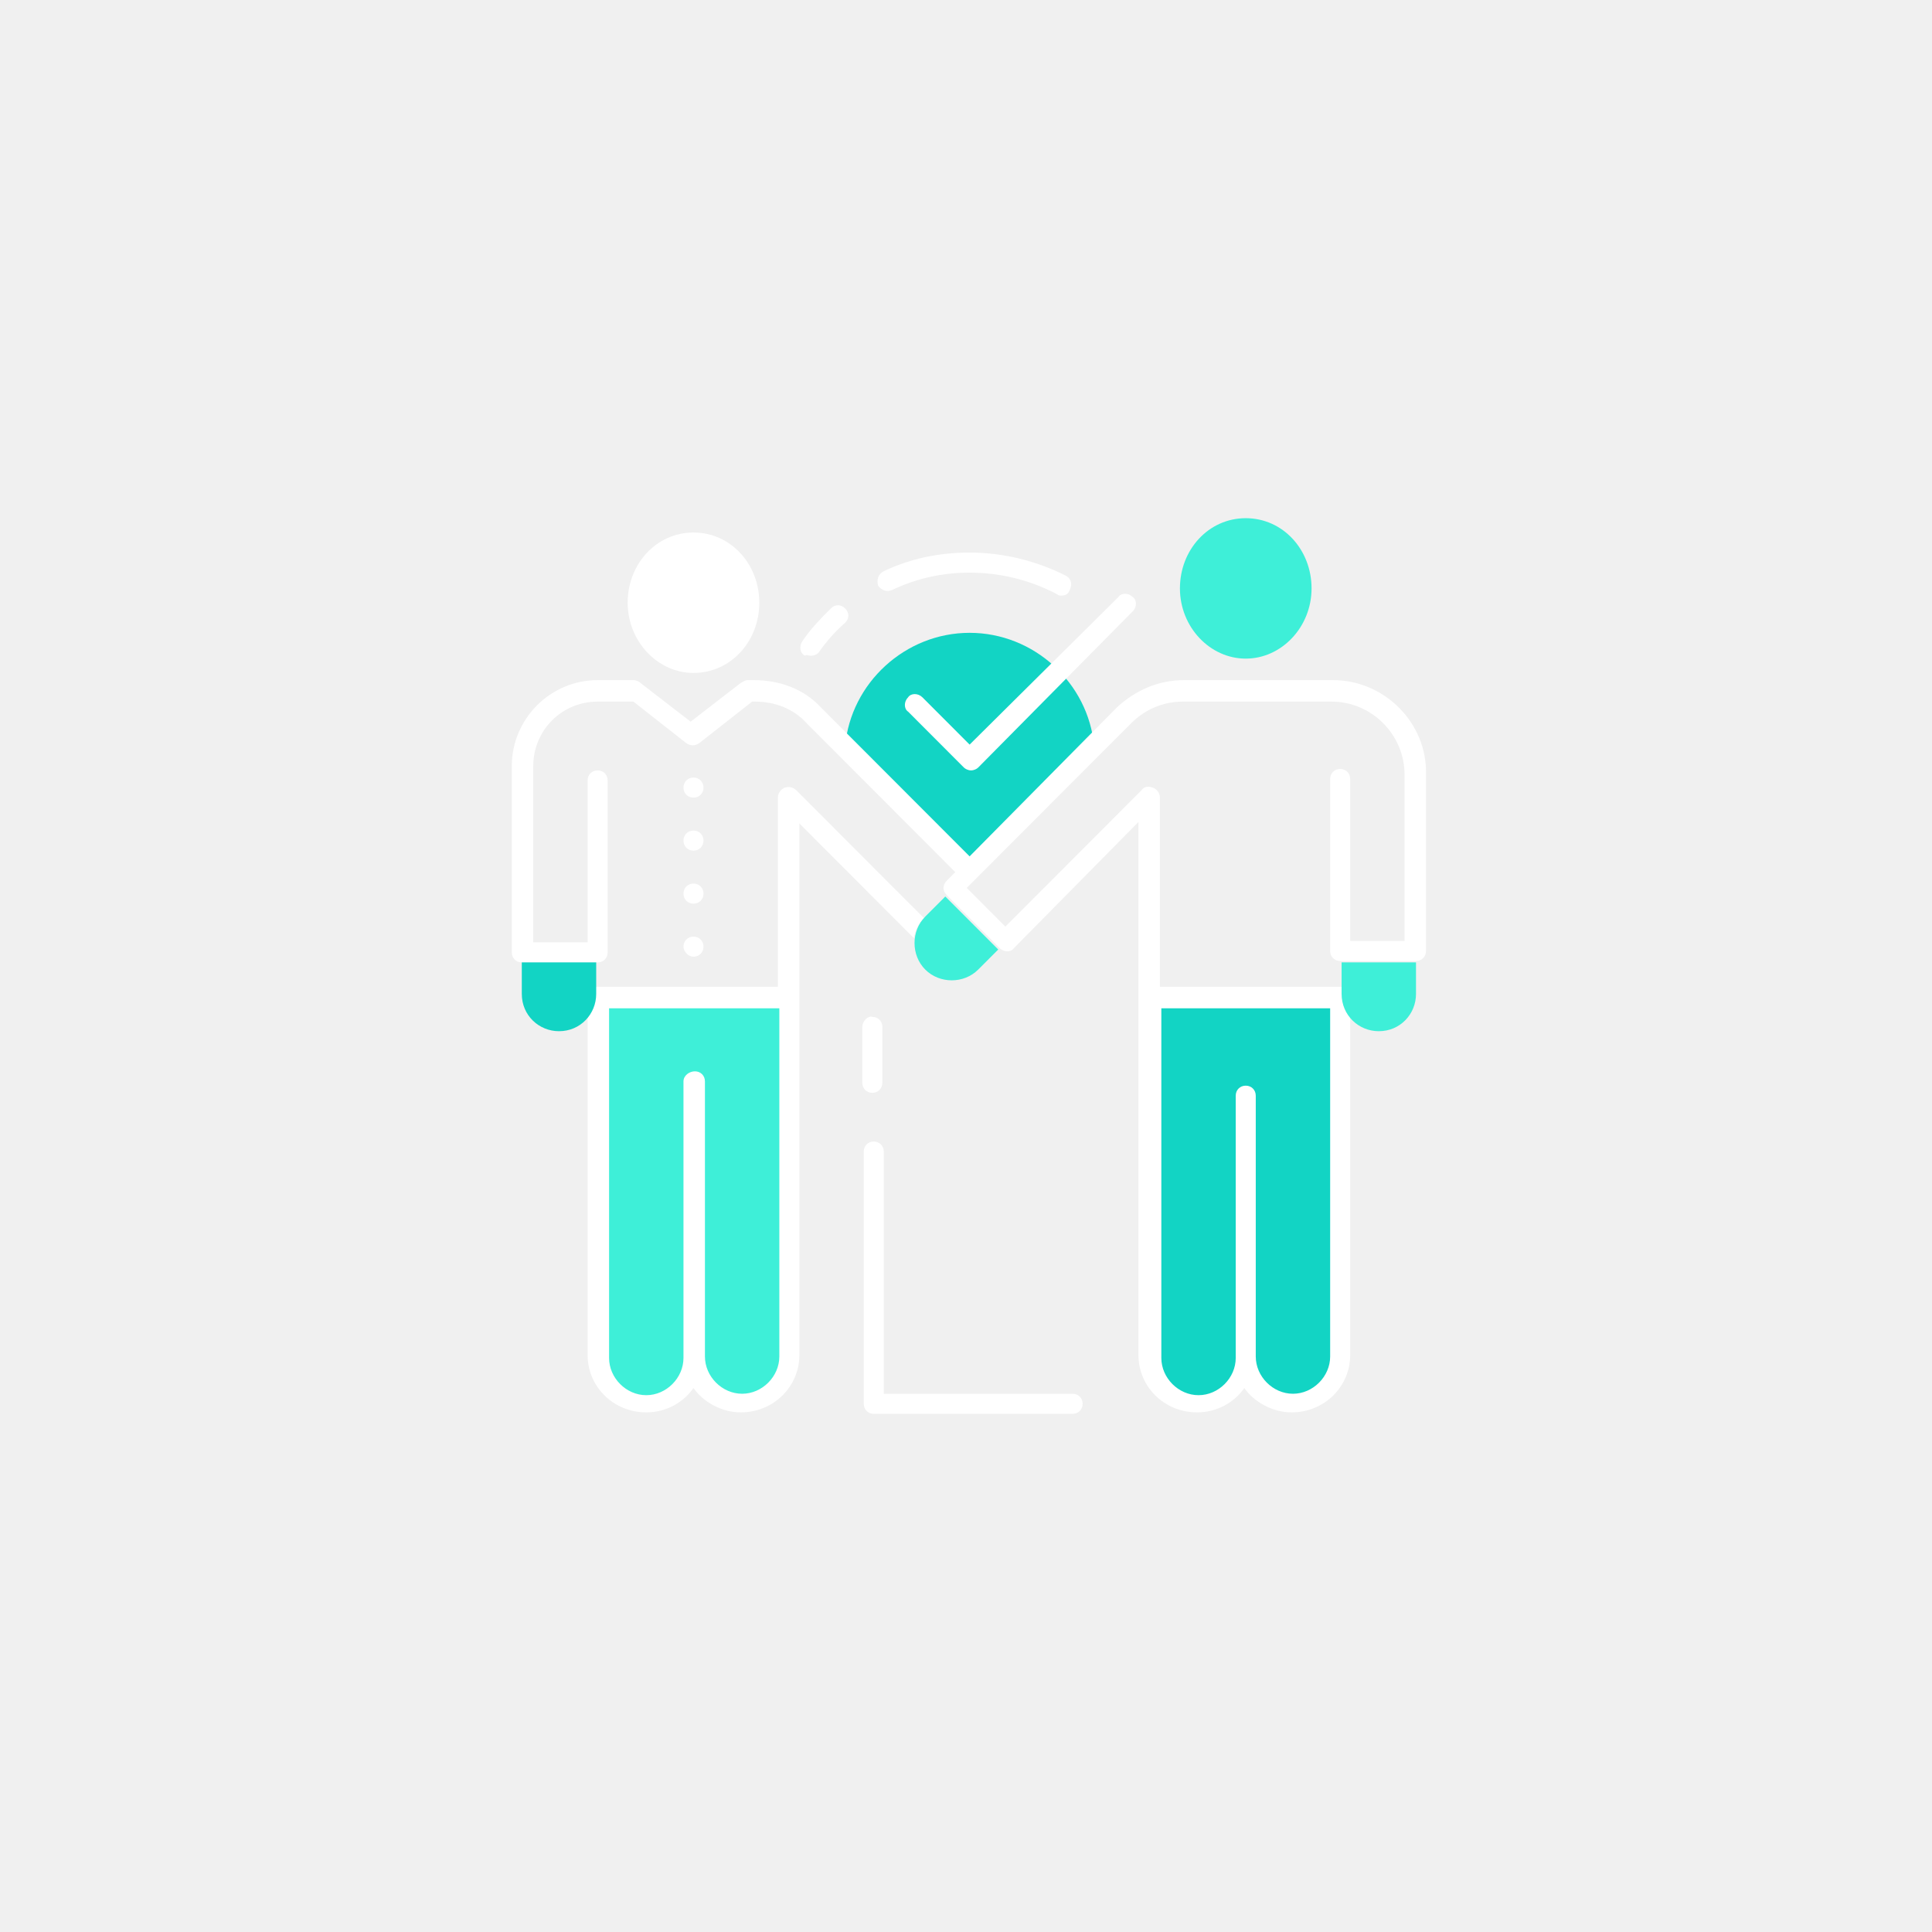
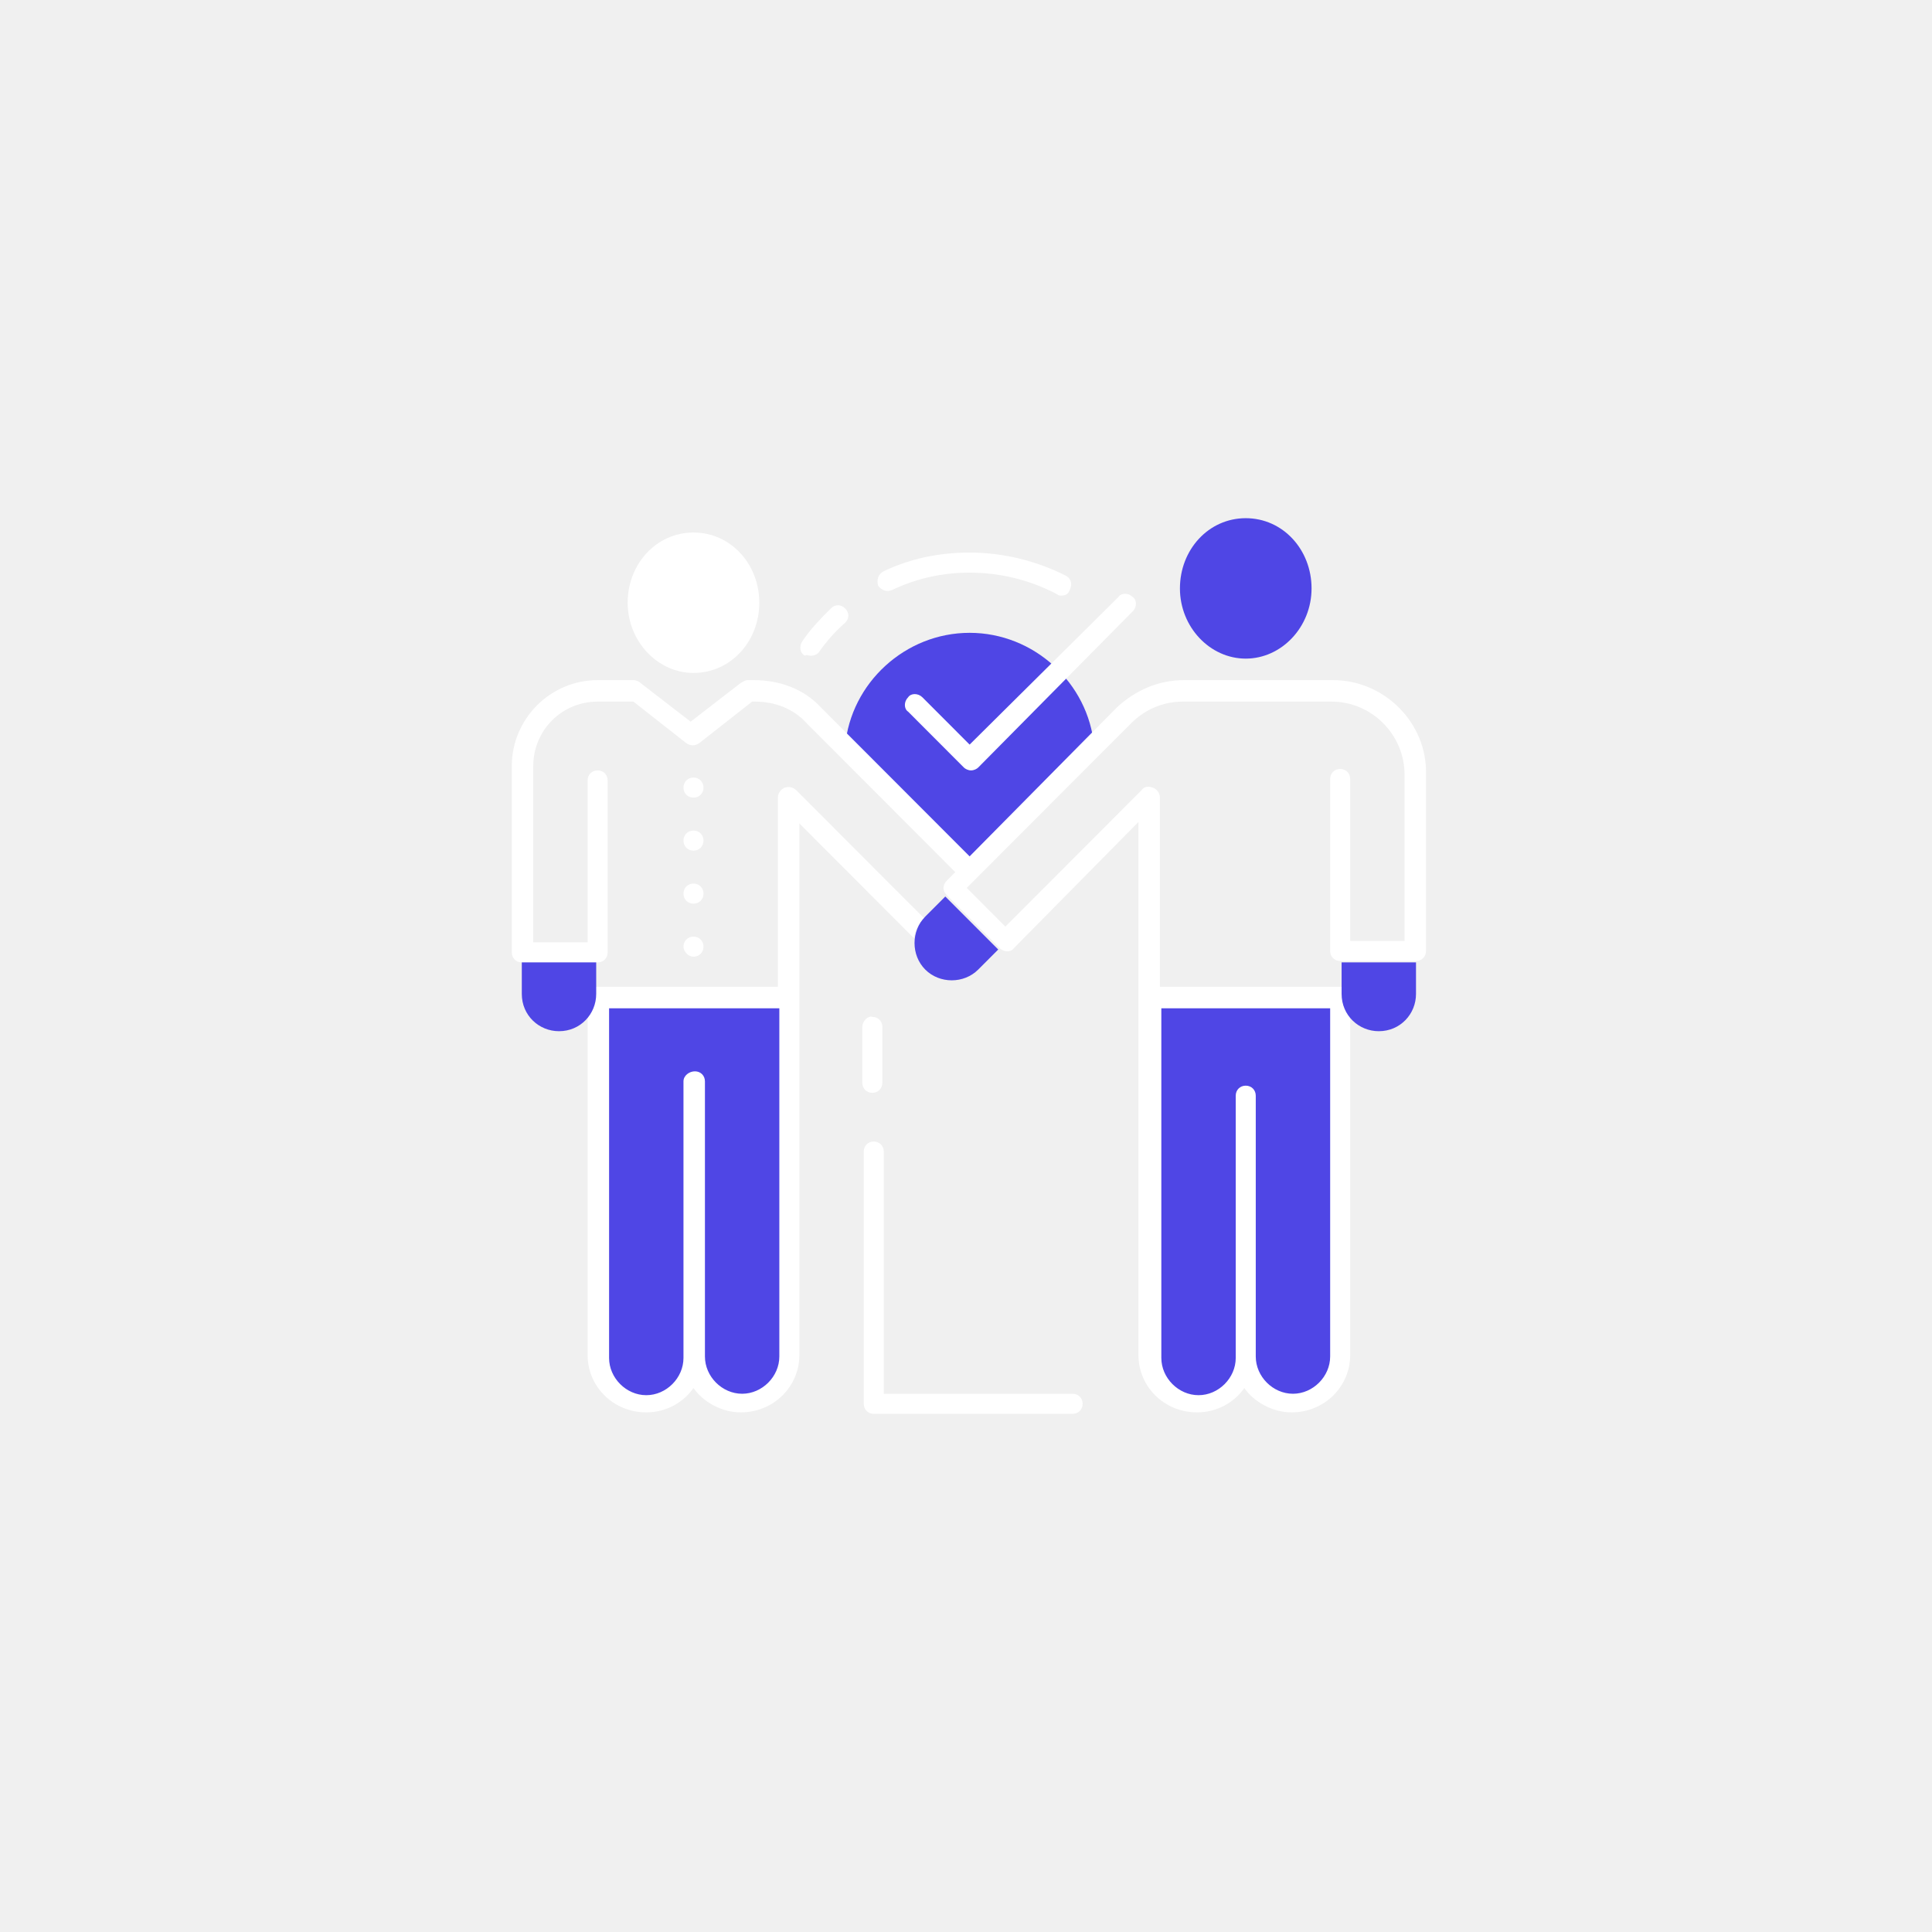
<svg xmlns="http://www.w3.org/2000/svg" width="302" height="302" viewBox="0 0 302 302" fill="none">
-   <path d="M151.566 98.92C141.502 98.92 133.003 106.76 132.109 116.616L151.566 136.328L171.022 116.616C170.128 106.76 161.629 98.92 151.566 98.92Z" fill="#12D4C4" />
-   <path d="M179.744 156.04V212.04C179.744 216.072 183.099 219.432 187.125 219.432C191.15 219.432 194.505 216.072 194.505 212.04C194.505 216.072 197.859 219.432 201.885 219.432C205.911 219.432 209.265 216.072 209.265 212.04V156.04H179.744Z" fill="#12D4C4" />
+   <path d="M151.566 98.92C141.502 98.92 133.003 106.76 132.109 116.616L151.566 136.328L171.022 116.616C170.128 106.76 161.629 98.92 151.566 98.92Z" fill="#4f46e5" />
+   <path d="M179.744 156.04V212.04C179.744 216.072 183.099 219.432 187.125 219.432C191.15 219.432 194.505 216.072 194.505 212.04C194.505 216.072 197.859 219.432 201.885 219.432C205.911 219.432 209.265 216.072 209.265 212.04V156.04H179.744Z" fill="#4f46e5" />
  <path d="M108.403 83.24C102.588 83.24 98.115 88.168 98.115 94.216C98.115 100.264 102.811 105.192 108.403 105.192C114.217 105.192 118.69 100.264 118.69 94.216C118.69 88.168 114.217 83.24 108.403 83.24Z" fill="white" />
-   <path d="M93.418 212.04C93.418 216.072 96.773 219.432 100.799 219.432C104.824 219.432 108.179 216.072 108.179 212.04C108.179 216.072 111.533 219.432 115.559 219.432C119.585 219.432 122.939 216.072 122.939 212.04V156.04H93.418V212.04Z" fill="#3EEFD8" />
-   <path d="M194.728 81C188.914 81 184.441 85.928 184.441 91.976C184.441 98.024 189.137 102.952 194.728 102.952C200.319 102.952 205.016 98.024 205.016 91.976C205.016 85.928 200.543 81 194.728 81Z" fill="#3EEFD8" />
-   <path d="M144.632 143.272C142.396 145.512 142.396 149.32 144.632 151.56C146.869 153.8 150.671 153.8 152.907 151.56L156.038 148.424L147.763 140.136L144.632 143.272Z" fill="#3EEFD8" />
+   <path d="M93.418 212.04C93.418 216.072 96.773 219.432 100.799 219.432C104.824 219.432 108.179 216.072 108.179 212.04C108.179 216.072 111.533 219.432 115.559 219.432C119.585 219.432 122.939 216.072 122.939 212.04V156.04H93.418V212.04Z" fill="#4f46e5" />
+   <path d="M194.728 81C188.914 81 184.441 85.928 184.441 91.976C184.441 98.024 189.137 102.952 194.728 102.952C200.319 102.952 205.016 98.024 205.016 91.976C205.016 85.928 200.543 81 194.728 81Z" fill="#4f46e5" />
+   <path d="M144.632 143.272C142.396 145.512 142.396 149.32 144.632 151.56C146.869 153.8 150.671 153.8 152.907 151.56L156.038 148.424L147.763 140.136L144.632 143.272Z" fill="#4f46e5" />
  <path d="M134.792 160.52V169.256C134.792 170.152 135.463 170.824 136.358 170.824C137.252 170.824 137.923 170.152 137.923 169.256V160.52C137.923 159.624 137.252 158.952 136.358 158.952C135.687 158.728 134.792 159.624 134.792 160.52Z" fill="white" />
  <path d="M167.668 217.864H138.147V180.008C138.147 179.112 137.476 178.44 136.581 178.44C135.687 178.44 135.016 179.112 135.016 180.008V219.432C135.016 220.328 135.687 221 136.581 221H167.668C168.562 221 169.233 220.328 169.233 219.432C169.233 218.536 168.562 217.864 167.668 217.864Z" fill="white" />
  <path d="M108.403 141.256C109.297 141.256 109.968 140.584 109.968 139.688C109.968 138.792 109.297 138.12 108.403 138.12C107.508 138.12 106.837 138.792 106.837 139.688C106.837 140.584 107.508 141.256 108.403 141.256Z" fill="white" />
  <path d="M108.403 149.544C109.297 149.544 109.968 148.872 109.968 147.976C109.968 147.08 109.297 146.408 108.403 146.408C107.508 146.408 106.837 147.08 106.837 147.976C106.837 148.648 107.508 149.544 108.403 149.544Z" fill="white" />
  <path d="M108.403 132.968C109.297 132.968 109.968 132.296 109.968 131.4C109.968 130.504 109.297 129.832 108.403 129.832C107.508 129.832 106.837 130.504 106.837 131.4C106.837 132.296 107.508 132.968 108.403 132.968Z" fill="white" />
  <path d="M108.403 124.68C109.297 124.68 109.968 124.008 109.968 123.112C109.968 122.216 109.297 121.544 108.403 121.544C107.508 121.544 106.837 122.216 106.837 123.112C106.837 124.008 107.508 124.68 108.403 124.68Z" fill="white" />
  <path d="M144.409 143.496L124.505 123.56C124.058 123.112 123.387 122.888 122.716 123.112C122.045 123.336 121.597 124.008 121.597 124.68V154.248H93.418C92.524 154.248 91.853 154.92 91.853 155.816V211.816C91.853 216.744 95.879 220.776 101.022 220.776C104.153 220.776 106.837 219.208 108.403 216.968C109.968 219.208 112.875 220.776 115.783 220.776C120.927 220.776 124.952 216.744 124.952 211.816V128.712L142.843 146.632C143.067 145.512 143.514 144.392 144.409 143.496ZM121.821 212.04C121.821 215.176 119.137 217.864 116.006 217.864C112.875 217.864 110.192 215.176 110.192 212.04V169.032C110.192 168.136 109.521 167.464 108.626 167.464C107.732 167.464 106.837 168.136 106.837 169.032V212.264C106.837 215.4 104.153 218.088 101.022 218.088C97.891 218.088 95.208 215.4 95.208 212.264V157.608H121.821V212.04V212.04Z" fill="white" />
  <path d="M208.371 106.312H185.112C181.086 106.312 177.508 107.88 174.601 110.568L151.565 133.864L128.307 110.568C125.623 107.656 121.821 106.312 117.796 106.312H116.901C116.454 106.312 116.23 106.536 115.783 106.76L107.955 112.808L100.128 106.76C99.904 106.536 99.457 106.312 99.01 106.312H93.418C86.038 106.312 80 112.36 80 119.752V148.872C80 149.768 80.671 150.44 81.566 150.44H93.418C94.313 150.44 94.984 149.768 94.984 148.872V121.992C94.984 121.096 94.313 120.424 93.418 120.424C92.524 120.424 91.853 121.096 91.853 121.992V147.304H83.355V119.752C83.355 114.152 87.828 109.672 93.418 109.672H99.01L107.284 116.168C107.955 116.616 108.626 116.616 109.297 116.168L117.572 109.672H118.019C121.15 109.672 124.058 110.792 126.07 113.032L149.329 136.328L147.987 137.672C147.316 138.344 147.316 139.24 147.987 139.912L156.262 148.2C156.933 148.872 158.051 148.872 158.498 148.2L177.955 128.488V211.816C177.955 216.744 181.981 220.776 187.125 220.776C190.256 220.776 192.939 219.208 194.505 216.968C196.07 219.208 198.978 220.776 201.885 220.776C207.029 220.776 211.054 216.744 211.054 211.816V155.816C211.054 154.92 210.383 154.248 209.489 154.248H181.31V124.68C181.31 124.008 180.863 123.336 180.192 123.112C179.521 122.888 178.85 122.888 178.403 123.56L157.157 144.84L151.118 138.792L176.837 113.032C179.073 110.792 181.981 109.672 184.888 109.672H208.147C214.409 109.672 219.553 114.824 219.553 121.096V147.08H211.054V121.768C211.054 120.872 210.383 120.2 209.489 120.2C208.594 120.2 207.923 120.872 207.923 121.768V148.648C207.923 149.544 208.594 150.216 209.489 150.216H221.342C222.236 150.216 222.907 149.544 222.907 148.648V121.096C223.131 113.032 216.422 106.312 208.371 106.312ZM181.31 157.608H207.923V212.04C207.923 215.176 205.24 217.864 202.109 217.864C198.978 217.864 196.294 215.176 196.294 212.04V171.272C196.294 170.376 195.623 169.704 194.728 169.704C193.834 169.704 193.163 170.376 193.163 171.272V212.264C193.163 215.4 190.479 218.088 187.348 218.088C184.217 218.088 181.534 215.4 181.534 212.264V157.608H181.31Z" fill="white" />
  <path d="M139.489 92.2C143.291 90.408 147.316 89.512 151.566 89.512C156.262 89.512 160.958 90.632 165.208 92.872C165.431 93.096 165.655 93.096 165.879 93.096C166.55 93.096 166.997 92.872 167.22 92.2C167.668 91.304 167.444 90.408 166.55 89.96C162.077 87.72 156.933 86.376 151.566 86.376C146.869 86.376 142.396 87.272 138.147 89.288C137.252 89.736 137.029 90.632 137.252 91.528C137.7 92.2 138.594 92.648 139.489 92.2Z" fill="white" />
  <path d="M126.741 102.504C127.188 102.504 127.859 102.28 128.083 101.832C129.201 100.264 130.543 98.696 132.109 97.352C132.779 96.68 132.779 95.784 132.109 95.112C131.438 94.44 130.543 94.44 129.872 95.112C128.307 96.68 126.741 98.248 125.399 100.264C124.952 100.936 124.952 102.056 125.847 102.504C126.07 102.28 126.294 102.504 126.741 102.504Z" fill="white" />
  <path d="M144.185 109C143.514 108.328 142.396 108.328 141.949 109C141.278 109.672 141.278 110.792 141.949 111.24L150.671 119.976C150.895 120.2 151.342 120.424 151.789 120.424C152.237 120.424 152.684 120.2 152.907 119.976L177.061 95.56C177.732 94.888 177.732 93.768 177.061 93.32C176.39 92.648 175.272 92.648 174.824 93.32L151.566 116.392L144.185 109Z" fill="white" />
-   <path d="M209.712 150.44V155.368C209.712 158.728 212.396 161.192 215.527 161.192C218.882 161.192 221.342 158.504 221.342 155.368V150.44H209.712Z" fill="#3EEFD8" />
-   <path d="M81.565 155.368C81.565 158.728 84.249 161.192 87.38 161.192C90.735 161.192 93.195 158.504 93.195 155.368V150.44H81.565V155.368Z" fill="#12D4C4" />
+   <path d="M209.712 150.44V155.368C209.712 158.728 212.396 161.192 215.527 161.192C218.882 161.192 221.342 158.504 221.342 155.368V150.44H209.712Z" fill="#4f46e5" />
+   <path d="M81.565 155.368C81.565 158.728 84.249 161.192 87.38 161.192C90.735 161.192 93.195 158.504 93.195 155.368V150.44H81.565V155.368Z" fill="#4f46e5" />
</svg>
